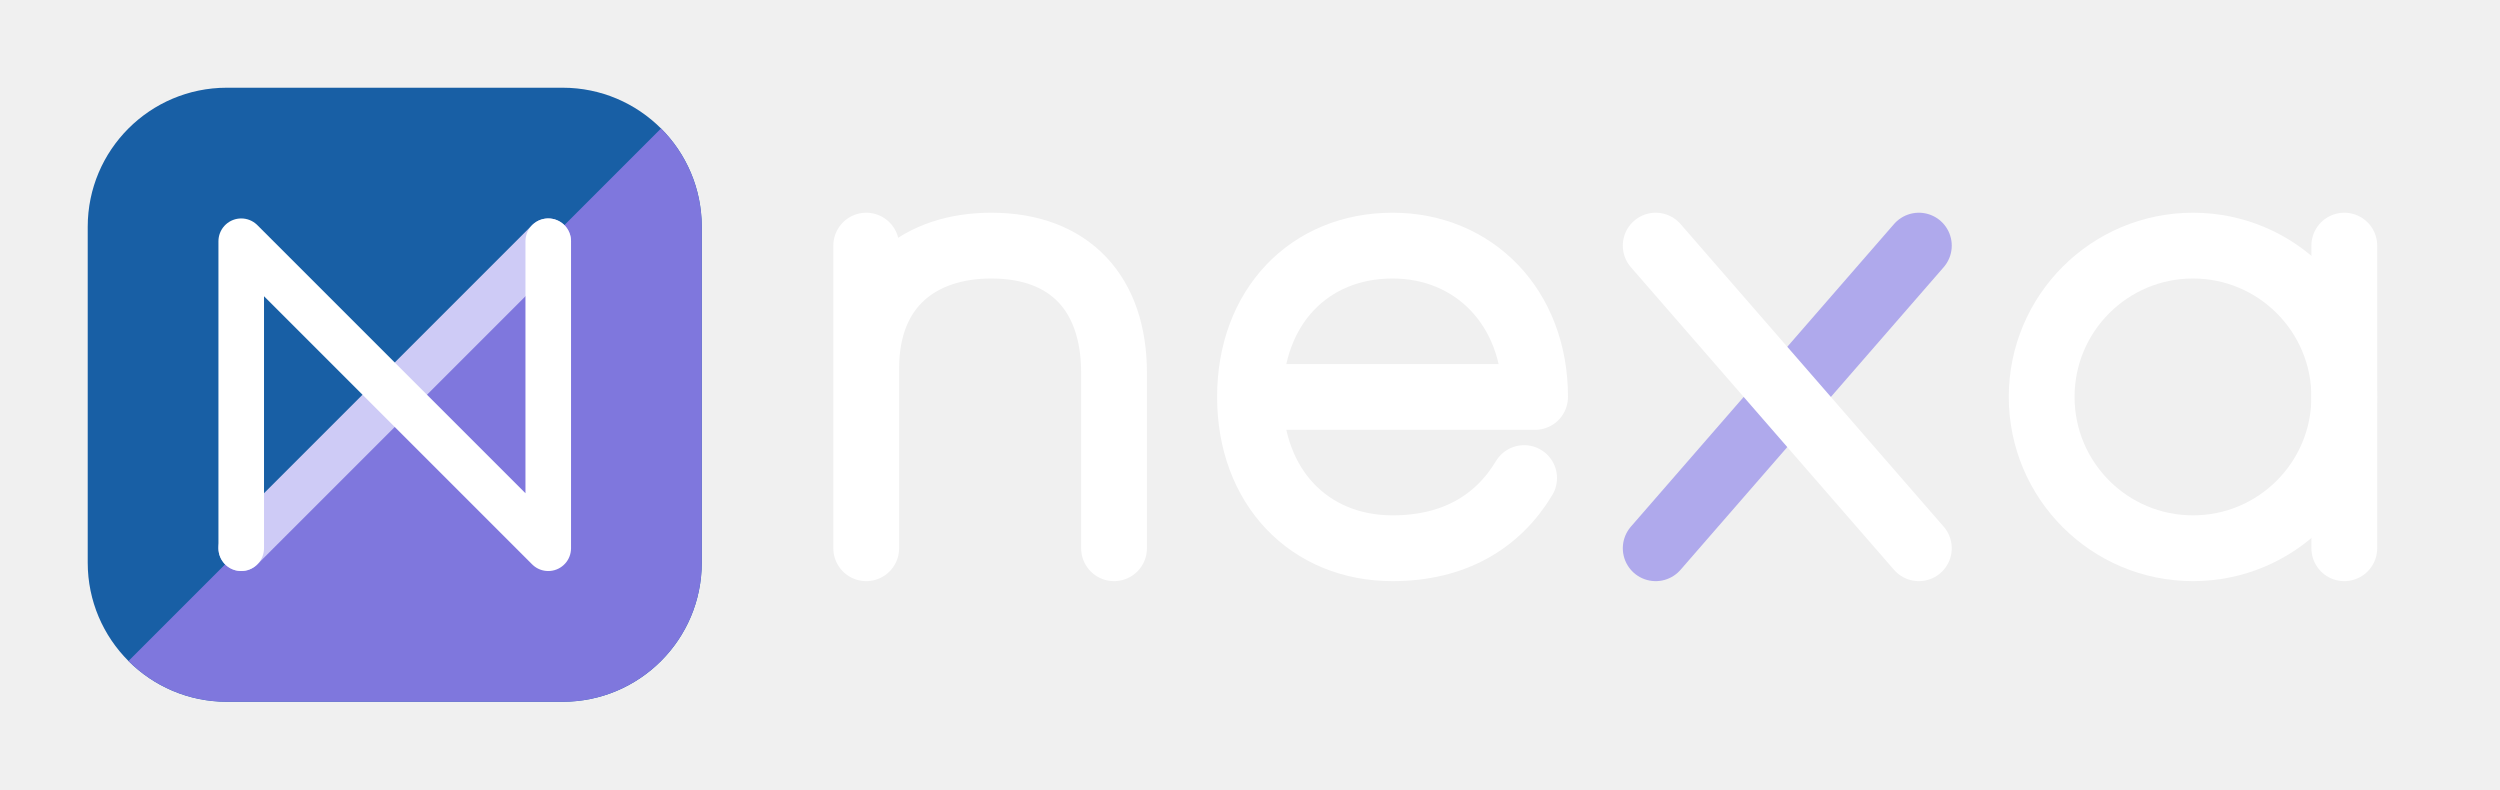
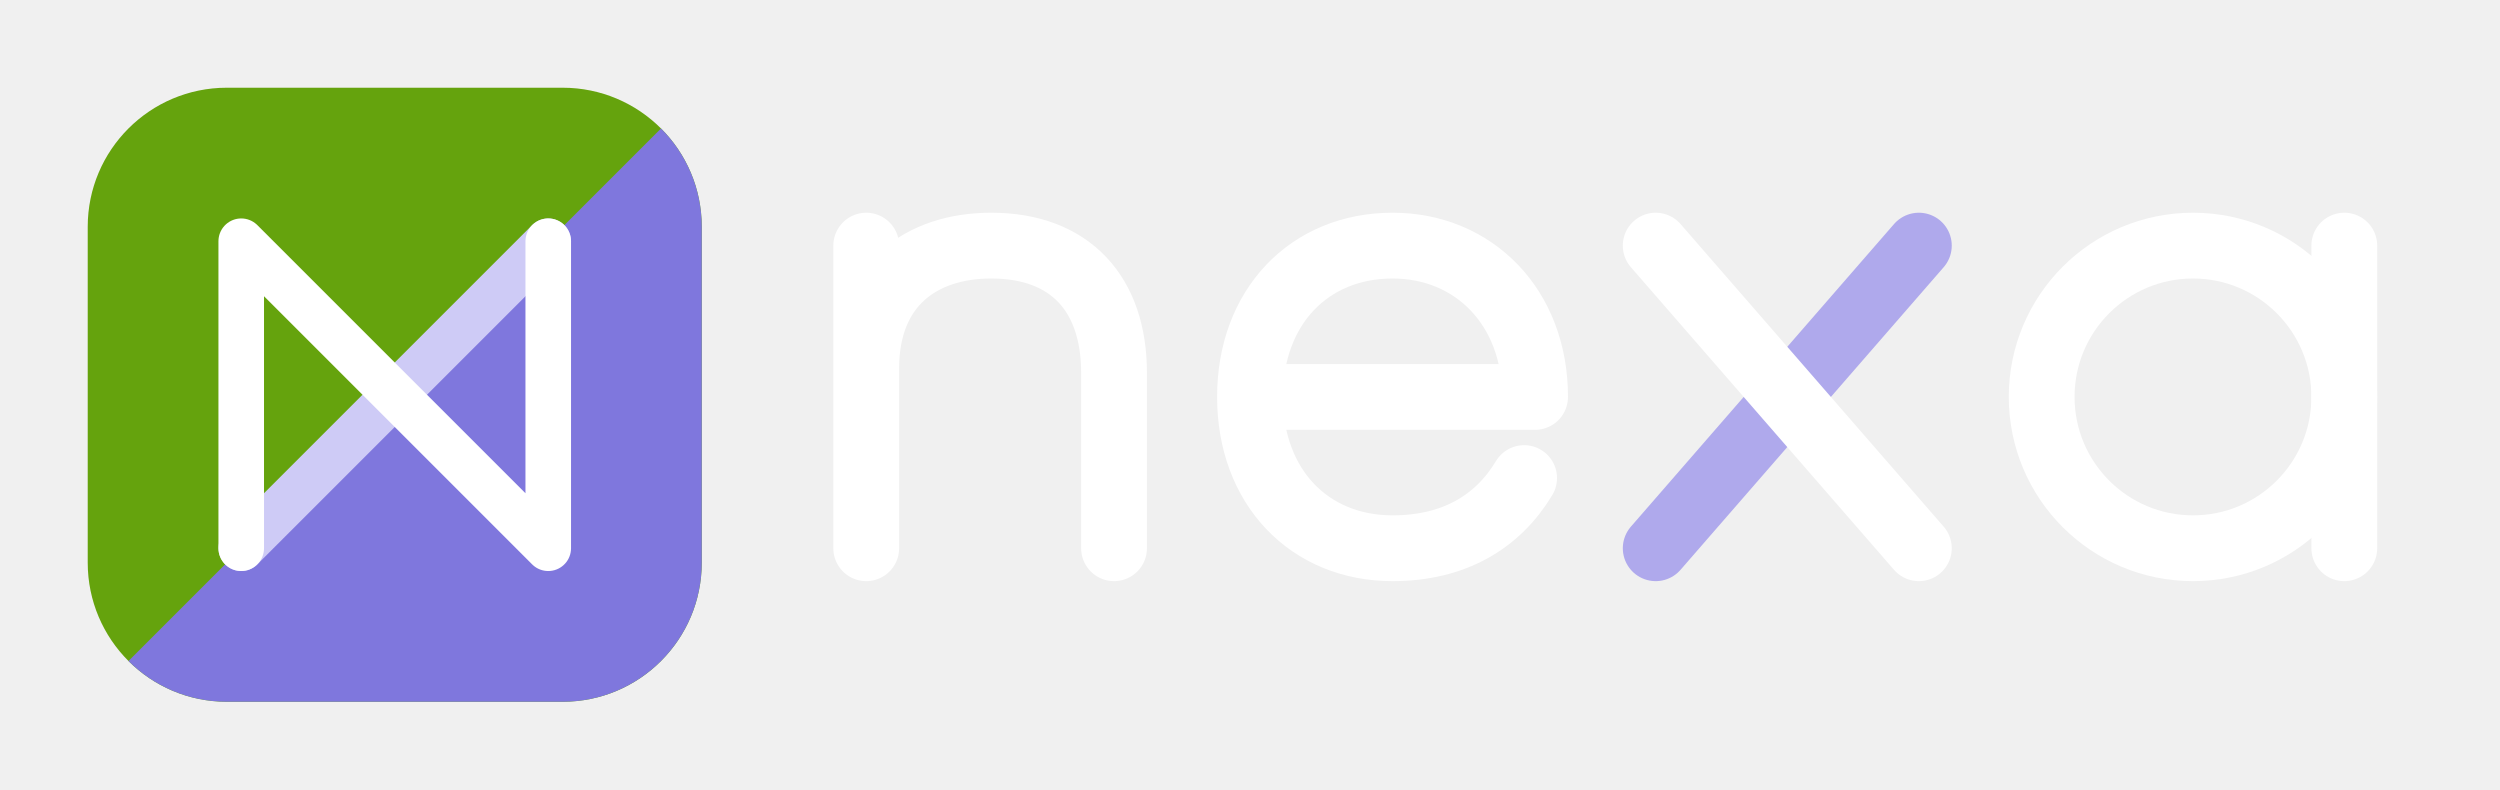
<svg xmlns="http://www.w3.org/2000/svg" width="1140" height="360" viewBox="0 0 1140 360" role="img" aria-label="Nexa">
  <defs>
    <clipPath id="tile">
      <rect width="512" height="512" rx="116" />
    </clipPath>
  </defs>
  <g transform="translate(40,40) scale(0.546875)">
-     <rect width="512" height="512" rx="116" fill="#185FA5" />
+     <rect width="512" height="512" rx="116" fill="#65A30D" />
    <polygon points="512,0 512,512 0,512" fill="#7F77DD" clip-path="url(#tile)" />
    <line x1="128" y1="384" x2="384" y2="128" stroke="#CECBF6" stroke-width="38" stroke-linecap="round" />
    <polyline points="128,384 128,128 384,384 384,128" fill="none" stroke="#FFFFFF" stroke-width="38" stroke-linecap="round" stroke-linejoin="round" />
  </g>
  <g fill="none" stroke-width="30" stroke-linecap="round" stroke-linejoin="round">
    <path stroke="#FFFFFF" d="M395 250 V112 M395 168 C395 130 420 112 452 112 C488 112 508 134 508 170 V250" />
    <path stroke="#FFFFFF" d="M570 181 H700 C700 140 672 112 635 112 C597 112 570 140 570 181 C570 222 597 250 635 250 C663 250 683 238 695 218" />
    <path stroke="#AFA9EC" d="M875 112 L755 250" />
    <path stroke="#FFFFFF" d="M755 112 L875 250" />
    <circle cx="1000" cy="181" r="69" stroke="#FFFFFF" />
    <path stroke="#FFFFFF" d="M1069 112 V250" />
  </g>
</svg>
